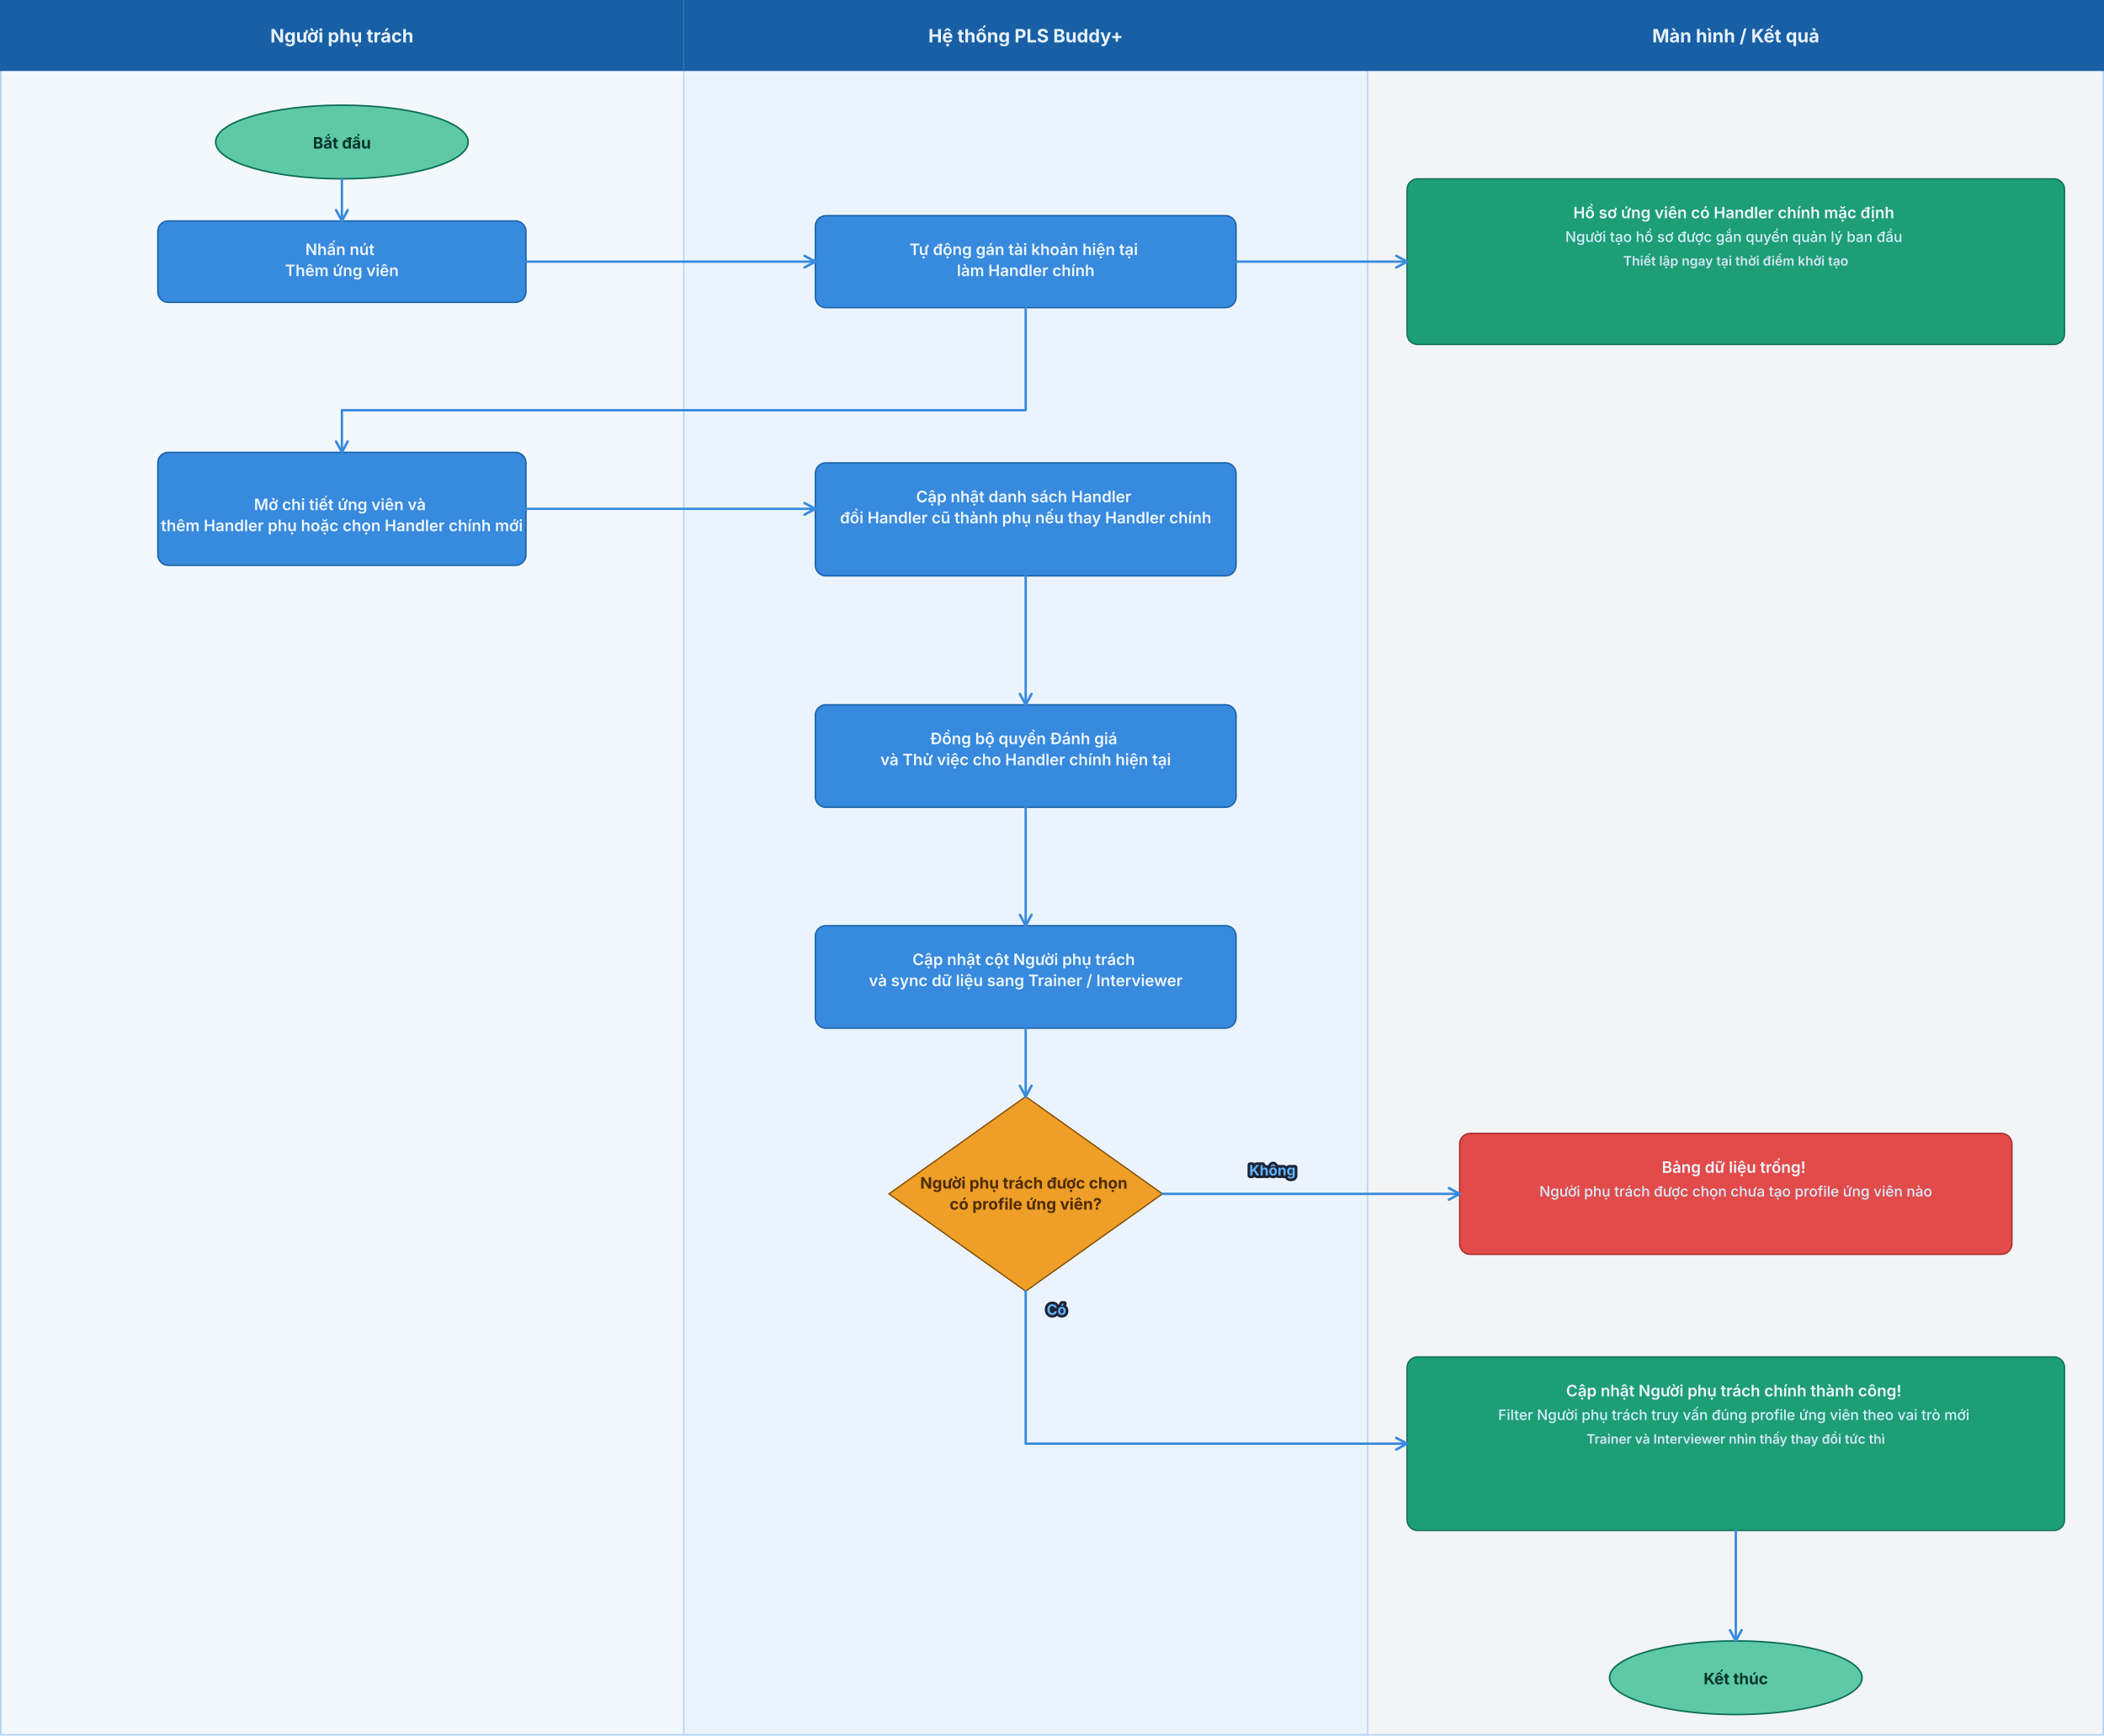
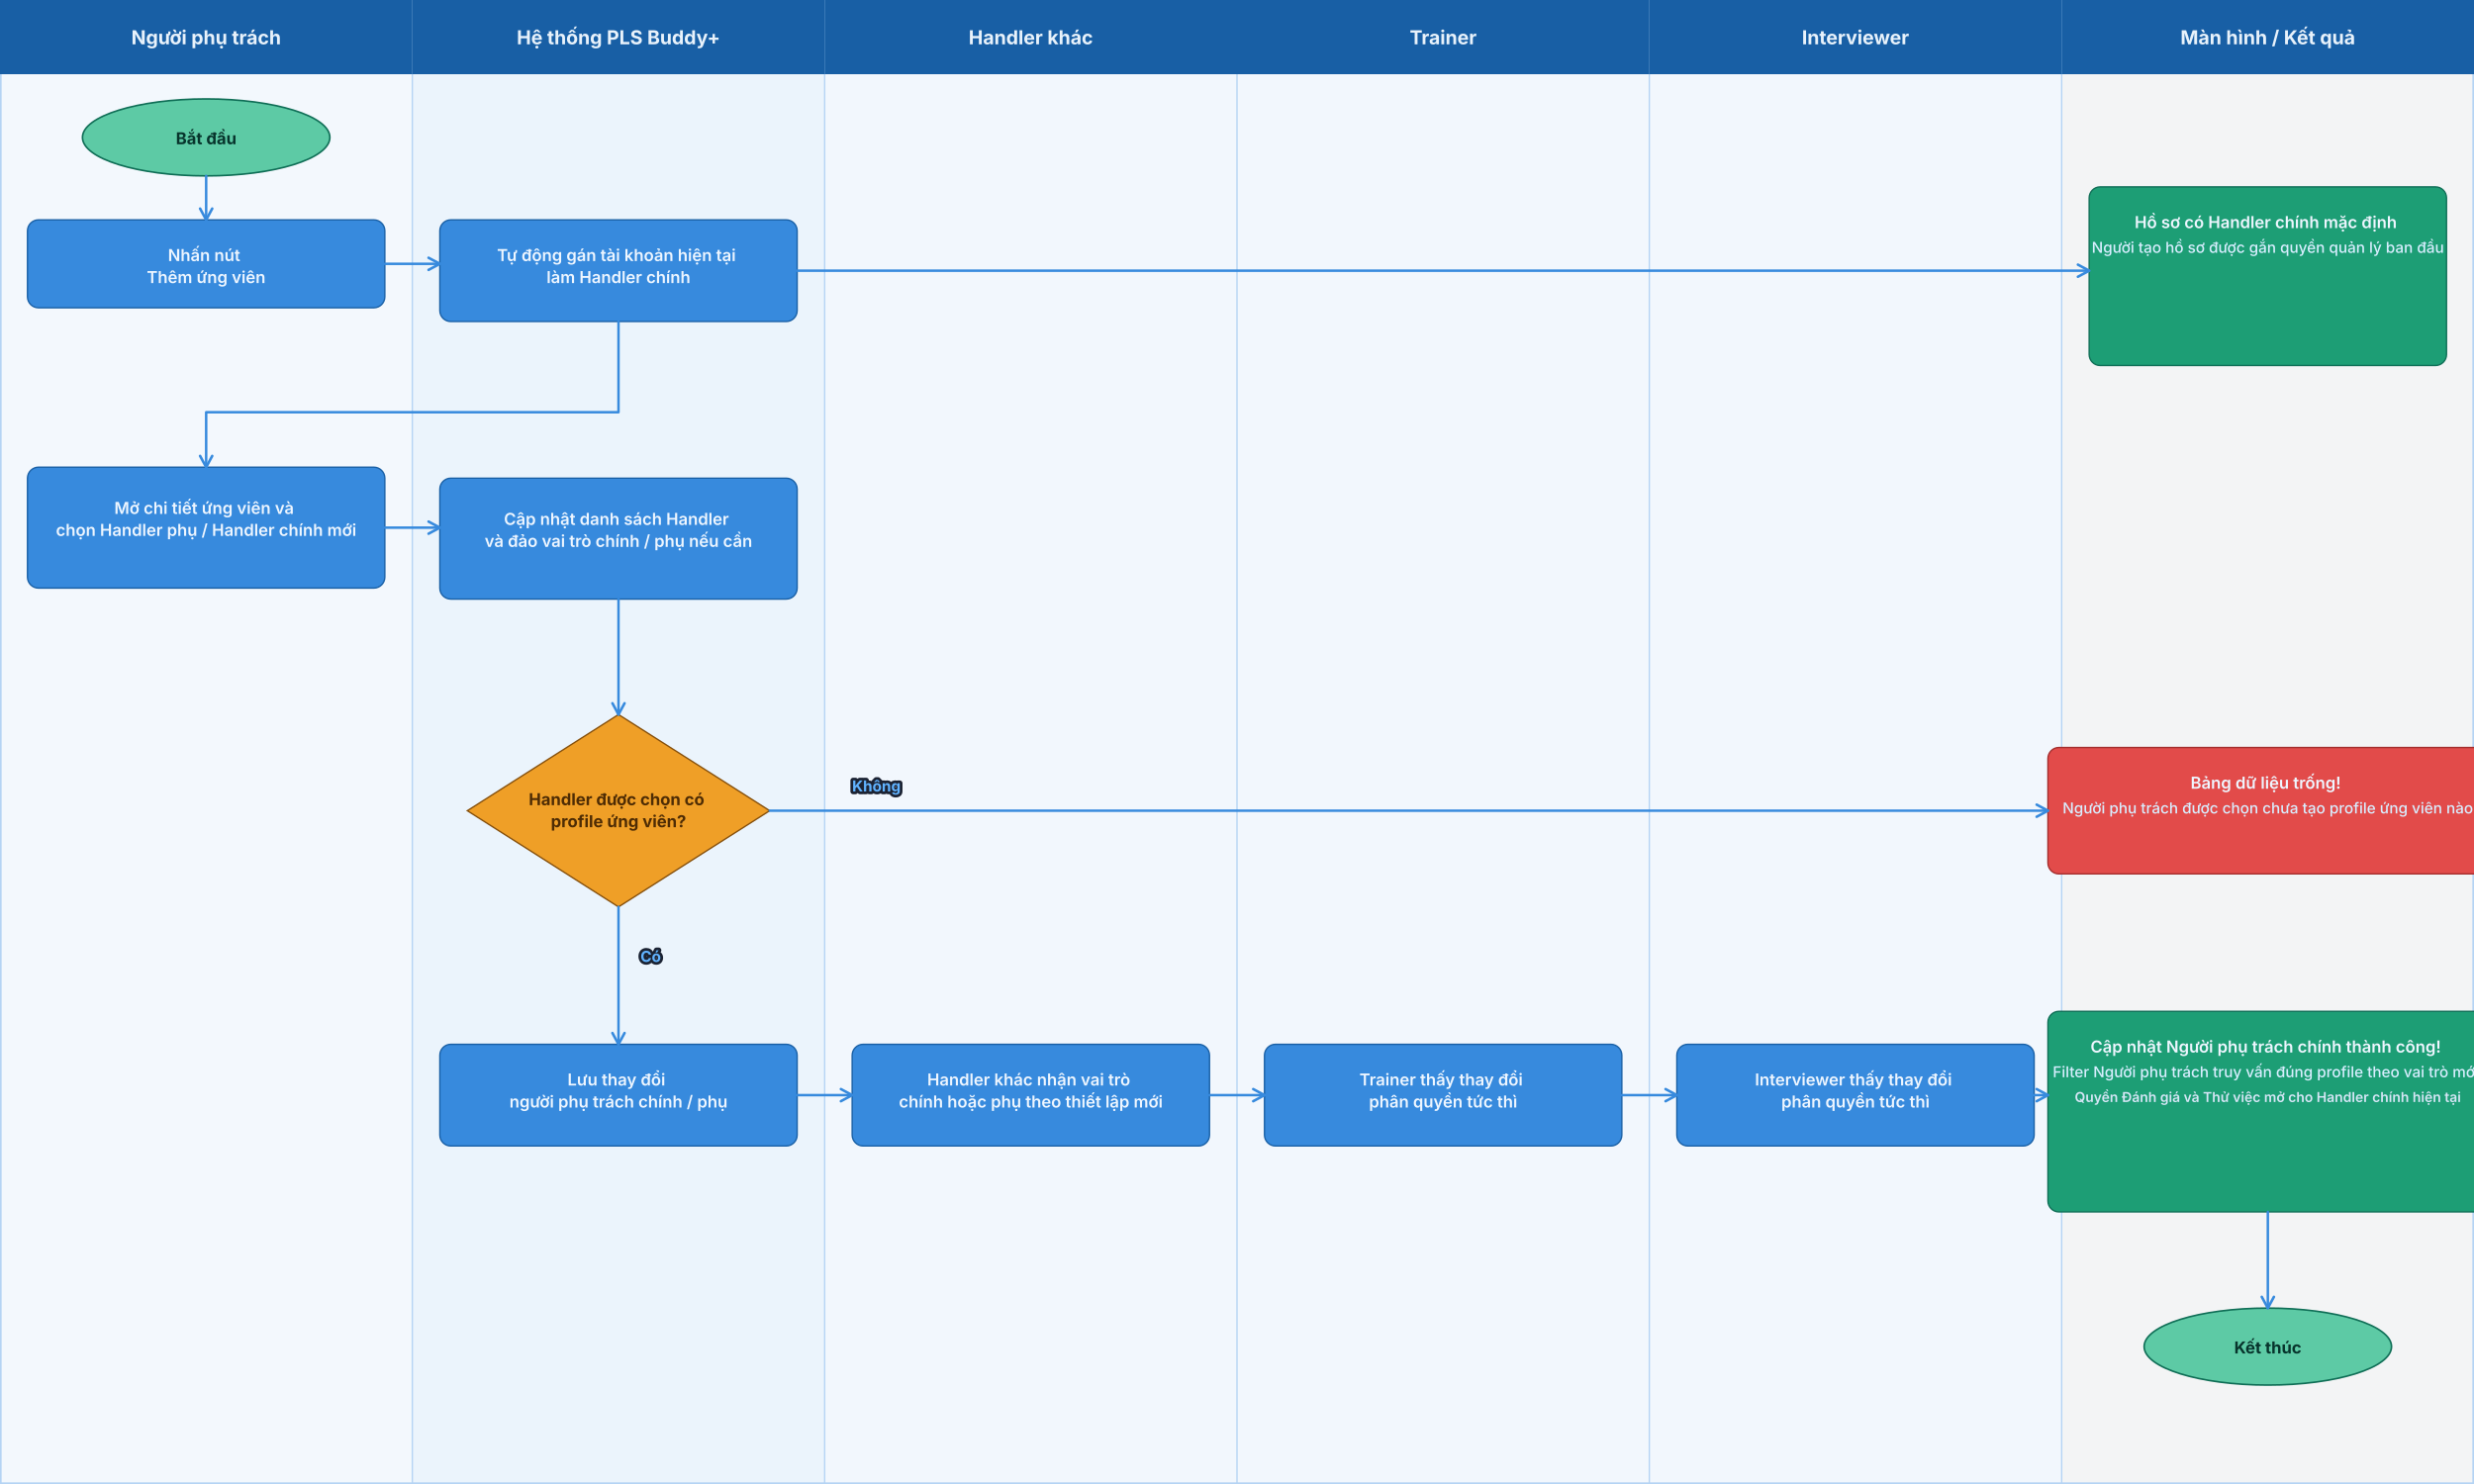
- <svg xmlns="http://www.w3.org/2000/svg" width="1600" height="1320" viewBox="0 0 1600 1320" preserveAspectRatio="xMidYMid meet" role="img" aria-label="Swimlane chart tự động gán người phụ trách ứng viên">
+ <svg xmlns="http://www.w3.org/2000/svg" width="1800" height="1080" viewBox="0 0 1800 1080" preserveAspectRatio="xMidYMid meet" role="img" aria-label="Swimlane chart tự động gán người phụ trách ứng viên">
  <defs>
    <style>
      .outer-border { fill: none; stroke: #b5d4f4; stroke-width: 1.2; }
      .divider { stroke: #b5d4f4; stroke-width: 1; }
      .lane-head { fill: #185fa5; }
      .lane-title {
        fill: #e8f2fb;
        font-family: "SF Pro Text", "Inter", "Segoe UI", sans-serif;
        font-size: 14px;
        font-weight: 700;
        text-anchor: middle;
        dominant-baseline: middle;
      }
      .lane-handler { fill: #378add; opacity: 0.06; }
      .lane-system { fill: #378add; opacity: 0.10; }
+       .lane-role { fill: #378add; opacity: 0.07; }
      .lane-result { fill: #6b7280; opacity: 0.08; }
      .task { fill: #378add; stroke: #185fa5; stroke-width: 1; }
      .result-ok { fill: #1d9e75; stroke: #0f6e56; stroke-width: 1; }
      .result-empty { fill: #e24b4a; stroke: #a32d2d; stroke-width: 1; }
      .start-end { fill: #5dcaa5; stroke: #0f6e56; stroke-width: 1.2; }
      .decision { fill: #ef9f27; stroke: #854f0b; stroke-width: 1; }
      .text-light {
        fill: #eef6ff;
        font-family: "SF Pro Text", "Inter", "Segoe UI", sans-serif;
        font-size: 12px;
        font-weight: 600;
        text-anchor: middle;
      }
      .text-dark {
        fill: #07342c;
        font-family: "SF Pro Text", "Inter", "Segoe UI", sans-serif;
        font-size: 12px;
        font-weight: 700;
        text-anchor: middle;
      }
      .decision-text {
        fill: #4e2c04;
        font-family: "SF Pro Text", "Inter", "Segoe UI", sans-serif;
        font-size: 12px;
        font-weight: 700;
        text-anchor: middle;
      }
      .subtext {
        fill: #d8eeff;
        font-family: "SF Pro Text", "Inter", "Segoe UI", sans-serif;
        font-size: 11px;
        font-weight: 500;
        text-anchor: middle;
      }
      .meta-text {
        fill: #d6e6f6;
        font-family: "SF Pro Text", "Inter", "Segoe UI", sans-serif;
        font-size: 10px;
        font-weight: 600;
        text-anchor: middle;
      }
      .line {
        fill: none;
        stroke: #378add;
        stroke-width: 1.8;
        stroke-linecap: round;
        stroke-linejoin: round;
        marker-end: url(#arrow);
      }
      .line-label {
        fill: #61b3ff;
        font-family: "SF Pro Text", "Inter", "Segoe UI", sans-serif;
        font-size: 11px;
        font-weight: 700;
        paint-order: stroke;
        stroke: rgba(10, 18, 34, 0.92);
        stroke-width: 4px;
        stroke-linejoin: round;
      }
    </style>
    <marker id="arrow" viewBox="0 0 10 10" refX="8" refY="5" markerWidth="7" markerHeight="7" orient="auto-start-reverse">
      <path d="M1.5 1.5L8 5L1.5 8.5" fill="none" stroke="#378add" stroke-width="1.5" stroke-linecap="round" stroke-linejoin="round" />
    </marker>
  </defs>
-   <rect class="lane-handler" x="0" y="54" width="520" height="1266" />
-   <rect class="lane-system" x="520" y="54" width="520" height="1266" />
-   <rect class="lane-result" x="1040" y="54" width="560" height="1266" />
-   <rect class="outer-border" x="0.6" y="0.6" width="1598.8" height="1318.8" />
-   <line class="divider" x1="520" y1="0" x2="520" y2="1320" />
-   <line class="divider" x1="1040" y1="0" x2="1040" y2="1320" />
-   <rect class="lane-head" x="0" y="0" width="520" height="54" />
-   <rect class="lane-head" x="520" y="0" width="520" height="54" />
-   <rect class="lane-head" x="1040" y="0" width="560" height="54" />
-   <text class="lane-title" x="260" y="27">Người phụ trách</text>
-   <text class="lane-title" x="780" y="27">Hệ thống PLS Buddy+</text>
-   <text class="lane-title" x="1320" y="27">Màn hình / Kết quả</text>
-   <ellipse class="start-end" cx="260" cy="108" rx="96" ry="28" />
-   <text class="text-dark" x="260" y="113">Bắt đầu</text>
-   <rect class="task" x="120" y="168" width="280" height="62" rx="8" />
-   <text class="text-light" x="260" y="194">
-     <tspan x="260" dy="0">Nhấn nút</tspan>
-     <tspan x="260" dy="16">Thêm ứng viên</tspan>
+   <rect class="lane-handler" x="0" y="54" width="300" height="1026" />
+   <rect class="lane-system" x="300" y="54" width="300" height="1026" />
+   <rect class="lane-role" x="600" y="54" width="300" height="1026" />
+   <rect class="lane-role" x="900" y="54" width="300" height="1026" />
+   <rect class="lane-role" x="1200" y="54" width="300" height="1026" />
+   <rect class="lane-result" x="1500" y="54" width="300" height="1026" />
+   <rect class="outer-border" x="0.6" y="0.6" width="1798.8" height="1078.8" />
+   <line class="divider" x1="300" y1="0" x2="300" y2="1080" />
+   <line class="divider" x1="600" y1="0" x2="600" y2="1080" />
+   <line class="divider" x1="900" y1="0" x2="900" y2="1080" />
+   <line class="divider" x1="1200" y1="0" x2="1200" y2="1080" />
+   <line class="divider" x1="1500" y1="0" x2="1500" y2="1080" />
+   <rect class="lane-head" x="0" y="0" width="300" height="54" />
+   <rect class="lane-head" x="300" y="0" width="300" height="54" />
+   <rect class="lane-head" x="600" y="0" width="300" height="54" />
+   <rect class="lane-head" x="900" y="0" width="300" height="54" />
+   <rect class="lane-head" x="1200" y="0" width="300" height="54" />
+   <rect class="lane-head" x="1500" y="0" width="300" height="54" />
+   <text class="lane-title" x="150" y="27">Người phụ trách</text>
+   <text class="lane-title" x="450" y="27">Hệ thống PLS Buddy+</text>
+   <text class="lane-title" x="750" y="27">Handler khác</text>
+   <text class="lane-title" x="1050" y="27">Trainer</text>
+   <text class="lane-title" x="1350" y="27">Interviewer</text>
+   <text class="lane-title" x="1650" y="27">Màn hình / Kết quả</text>
+   <ellipse class="start-end" cx="150" cy="100" rx="90" ry="28" />
+   <text class="text-dark" x="150" y="105">Bắt đầu</text>
+   <rect class="task" x="20" y="160" width="260" height="64" rx="8" />
+   <text class="text-light" x="150" y="190">
+     <tspan x="150" dy="0">Nhấn nút</tspan>
+     <tspan x="150" dy="16">Thêm ứng viên</tspan>
  </text>
-   <rect class="task" x="620" y="164" width="320" height="70" rx="8" />
-   <text class="text-light" x="780" y="194">
-     <tspan x="780" dy="0">Tự động gán tài khoản hiện tại</tspan>
-     <tspan x="780" dy="16">làm Handler chính</tspan>
+   <rect class="task" x="320" y="160" width="260" height="74" rx="8" />
+   <text class="text-light" x="450" y="190">
+     <tspan x="450" dy="0">Tự động gán tài khoản hiện tại</tspan>
+     <tspan x="450" dy="16">làm Handler chính</tspan>
  </text>
-   <rect class="result-ok" x="1070" y="136" width="500" height="126" rx="8" />
-   <text class="text-light" x="1320" y="166">
-     <tspan x="1320" dy="0">Hồ sơ ứng viên có Handler chính mặc định</tspan>
-     <tspan class="subtext" x="1320" dy="18">Người tạo hồ sơ được gắn quyền quản lý ban đầu</tspan>
-     <tspan class="meta-text" x="1320" dy="18">Thiết lập ngay tại thời điểm khởi tạo</tspan>
+   <rect class="result-ok" x="1520" y="136" width="260" height="130" rx="8" />
+   <text class="text-light" x="1650" y="166">
+     <tspan x="1650" dy="0">Hồ sơ có Handler chính mặc định</tspan>
+     <tspan class="subtext" x="1650" dy="18">Người tạo hồ sơ được gắn quyền quản lý ban đầu</tspan>
  </text>
-   <rect class="task" x="120" y="344" width="280" height="86" rx="8" />
-   <text class="text-light" x="260" y="388">
-     <tspan x="260" dy="0">Mở chi tiết ứng viên và</tspan>
-     <tspan x="260" dy="16">thêm Handler phụ hoặc chọn Handler chính mới</tspan>
+   <rect class="task" x="20" y="340" width="260" height="88" rx="8" />
+   <text class="text-light" x="150" y="374">
+     <tspan x="150" dy="0">Mở chi tiết ứng viên và</tspan>
+     <tspan x="150" dy="16">chọn Handler phụ / Handler chính mới</tspan>
  </text>
-   <rect class="task" x="620" y="352" width="320" height="86" rx="8" />
-   <text class="text-light" x="780" y="382">
-     <tspan x="780" dy="0">Cập nhật danh sách Handler</tspan>
-     <tspan x="780" dy="16">đổi Handler cũ thành phụ nếu thay Handler chính</tspan>
+   <rect class="task" x="320" y="348" width="260" height="88" rx="8" />
+   <text class="text-light" x="450" y="382">
+     <tspan x="450" dy="0">Cập nhật danh sách Handler</tspan>
+     <tspan x="450" dy="16">và đảo vai trò chính / phụ nếu cần</tspan>
  </text>
-   <rect class="task" x="620" y="536" width="320" height="78" rx="8" />
-   <text class="text-light" x="780" y="566">
-     <tspan x="780" dy="0">Đồng bộ quyền Đánh giá</tspan>
-     <tspan x="780" dy="16">và Thử việc cho Handler chính hiện tại</tspan>
+   <polygon class="decision" points="450,520 560,590 450,660 340,590" />
+   <text class="decision-text" x="450" y="586">
+     <tspan x="450" dy="0">Handler được chọn có</tspan>
+     <tspan x="450" dy="16">profile ứng viên?</tspan>
  </text>
-   <rect class="task" x="620" y="704" width="320" height="78" rx="8" />
-   <text class="text-light" x="780" y="734">
-     <tspan x="780" dy="0">Cập nhật cột Người phụ trách</tspan>
-     <tspan x="780" dy="16">và sync dữ liệu sang Trainer / Interviewer</tspan>
+   <rect class="result-empty" x="1490" y="544" width="320" height="92" rx="8" />
+   <text class="text-light" x="1650" y="574">
+     <tspan x="1650" dy="0">Bảng dữ liệu trống!</tspan>
+     <tspan class="subtext" x="1650" dy="18">Người phụ trách được chọn chưa tạo profile ứng viên nào</tspan>
  </text>
-   <polygon class="decision" points="780,834 884,908 780,982 676,908" />
-   <text class="decision-text" x="780" y="904">
-     <tspan x="780" dy="0">Người phụ trách được chọn</tspan>
-     <tspan x="780" dy="16">có profile ứng viên?</tspan>
+   <rect class="task" x="320" y="760" width="260" height="74" rx="8" />
+   <text class="text-light" x="450" y="790">
+     <tspan x="450" dy="0">Lưu thay đổi</tspan>
+     <tspan x="450" dy="16">người phụ trách chính / phụ</tspan>
  </text>
-   <rect class="result-empty" x="1110" y="862" width="420" height="92" rx="8" />
-   <text class="text-light" x="1320" y="892">
-     <tspan x="1320" dy="0">Bảng dữ liệu trống!</tspan>
-     <tspan class="subtext" x="1320" dy="18">Người phụ trách được chọn chưa tạo profile ứng viên nào</tspan>
+   <rect class="task" x="620" y="760" width="260" height="74" rx="8" />
+   <text class="text-light" x="750" y="790">
+     <tspan x="750" dy="0">Handler khác nhận vai trò</tspan>
+     <tspan x="750" dy="16">chính hoặc phụ theo thiết lập mới</tspan>
  </text>
-   <rect class="result-ok" x="1070" y="1032" width="500" height="132" rx="8" />
-   <text class="text-light" x="1320" y="1062">
-     <tspan x="1320" dy="0">Cập nhật Người phụ trách chính thành công!</tspan>
-     <tspan class="subtext" x="1320" dy="18">Filter Người phụ trách truy vấn đúng profile ứng viên theo vai trò mới</tspan>
-     <tspan class="meta-text" x="1320" dy="18">Trainer và Interviewer nhìn thấy thay đổi tức thì</tspan>
+   <rect class="task" x="920" y="760" width="260" height="74" rx="8" />
+   <text class="text-light" x="1050" y="790">
+     <tspan x="1050" dy="0">Trainer thấy thay đổi</tspan>
+     <tspan x="1050" dy="16">phân quyền tức thì</tspan>
  </text>
-   <ellipse class="start-end" cx="1320" cy="1276" rx="96" ry="28" />
-   <text class="text-dark" x="1320" y="1281">Kết thúc</text>
-   <line class="line" x1="260" y1="136" x2="260" y2="168" />
-   <line class="line" x1="400" y1="199" x2="620" y2="199" />
-   <line class="line" x1="940" y1="199" x2="1070" y2="199" />
-   <path class="line" d="M780 234 V312 H260 V344" />
-   <line class="line" x1="400" y1="387" x2="620" y2="387" />
-   <line class="line" x1="780" y1="438" x2="780" y2="536" />
-   <line class="line" x1="780" y1="614" x2="780" y2="704" />
-   <line class="line" x1="780" y1="782" x2="780" y2="834" />
-   <line class="line" x1="884" y1="908" x2="1110" y2="908" />
-   <path class="line" d="M780 982 V1098 H1070" />
-   <line class="line" x1="1320" y1="1164" x2="1320" y2="1248" />
-   <text class="line-label" x="950" y="894">Không</text>
-   <text class="line-label" x="796" y="1000">Có</text>
+   <rect class="task" x="1220" y="760" width="260" height="74" rx="8" />
+   <text class="text-light" x="1350" y="790">
+     <tspan x="1350" dy="0">Interviewer thấy thay đổi</tspan>
+     <tspan x="1350" dy="16">phân quyền tức thì</tspan>
+   </text>
+   <rect class="result-ok" x="1490" y="736" width="320" height="146" rx="8" />
+   <text class="text-light" x="1650" y="766">
+     <tspan x="1650" dy="0">Cập nhật Người phụ trách chính thành công!</tspan>
+     <tspan class="subtext" x="1650" dy="18">Filter Người phụ trách truy vấn đúng profile theo vai trò mới</tspan>
+     <tspan class="meta-text" x="1650" dy="18">Quyền Đánh giá và Thử việc mở cho Handler chính hiện tại</tspan>
+   </text>
+   <ellipse class="start-end" cx="1650" cy="980" rx="90" ry="28" />
+   <text class="text-dark" x="1650" y="985">Kết thúc</text>
+   <line class="line" x1="150" y1="128" x2="150" y2="160" />
+   <line class="line" x1="280" y1="192" x2="320" y2="192" />
+   <line class="line" x1="580" y1="197" x2="1520" y2="197" />
+   <path class="line" d="M450 234 V300 H150 V340" />
+   <line class="line" x1="280" y1="384" x2="320" y2="384" />
+   <line class="line" x1="450" y1="436" x2="450" y2="520" />
+   <line class="line" x1="560" y1="590" x2="1490" y2="590" />
+   <line class="line" x1="450" y1="660" x2="450" y2="760" />
+   <line class="line" x1="580" y1="797" x2="620" y2="797" />
+   <line class="line" x1="880" y1="797" x2="920" y2="797" />
+   <line class="line" x1="1180" y1="797" x2="1220" y2="797" />
+   <line class="line" x1="1480" y1="797" x2="1490" y2="797" />
+   <line class="line" x1="1650" y1="882" x2="1650" y2="952" />
+   <text class="line-label" x="620" y="576">Không</text>
+   <text class="line-label" x="466" y="700">Có</text>
</svg>
